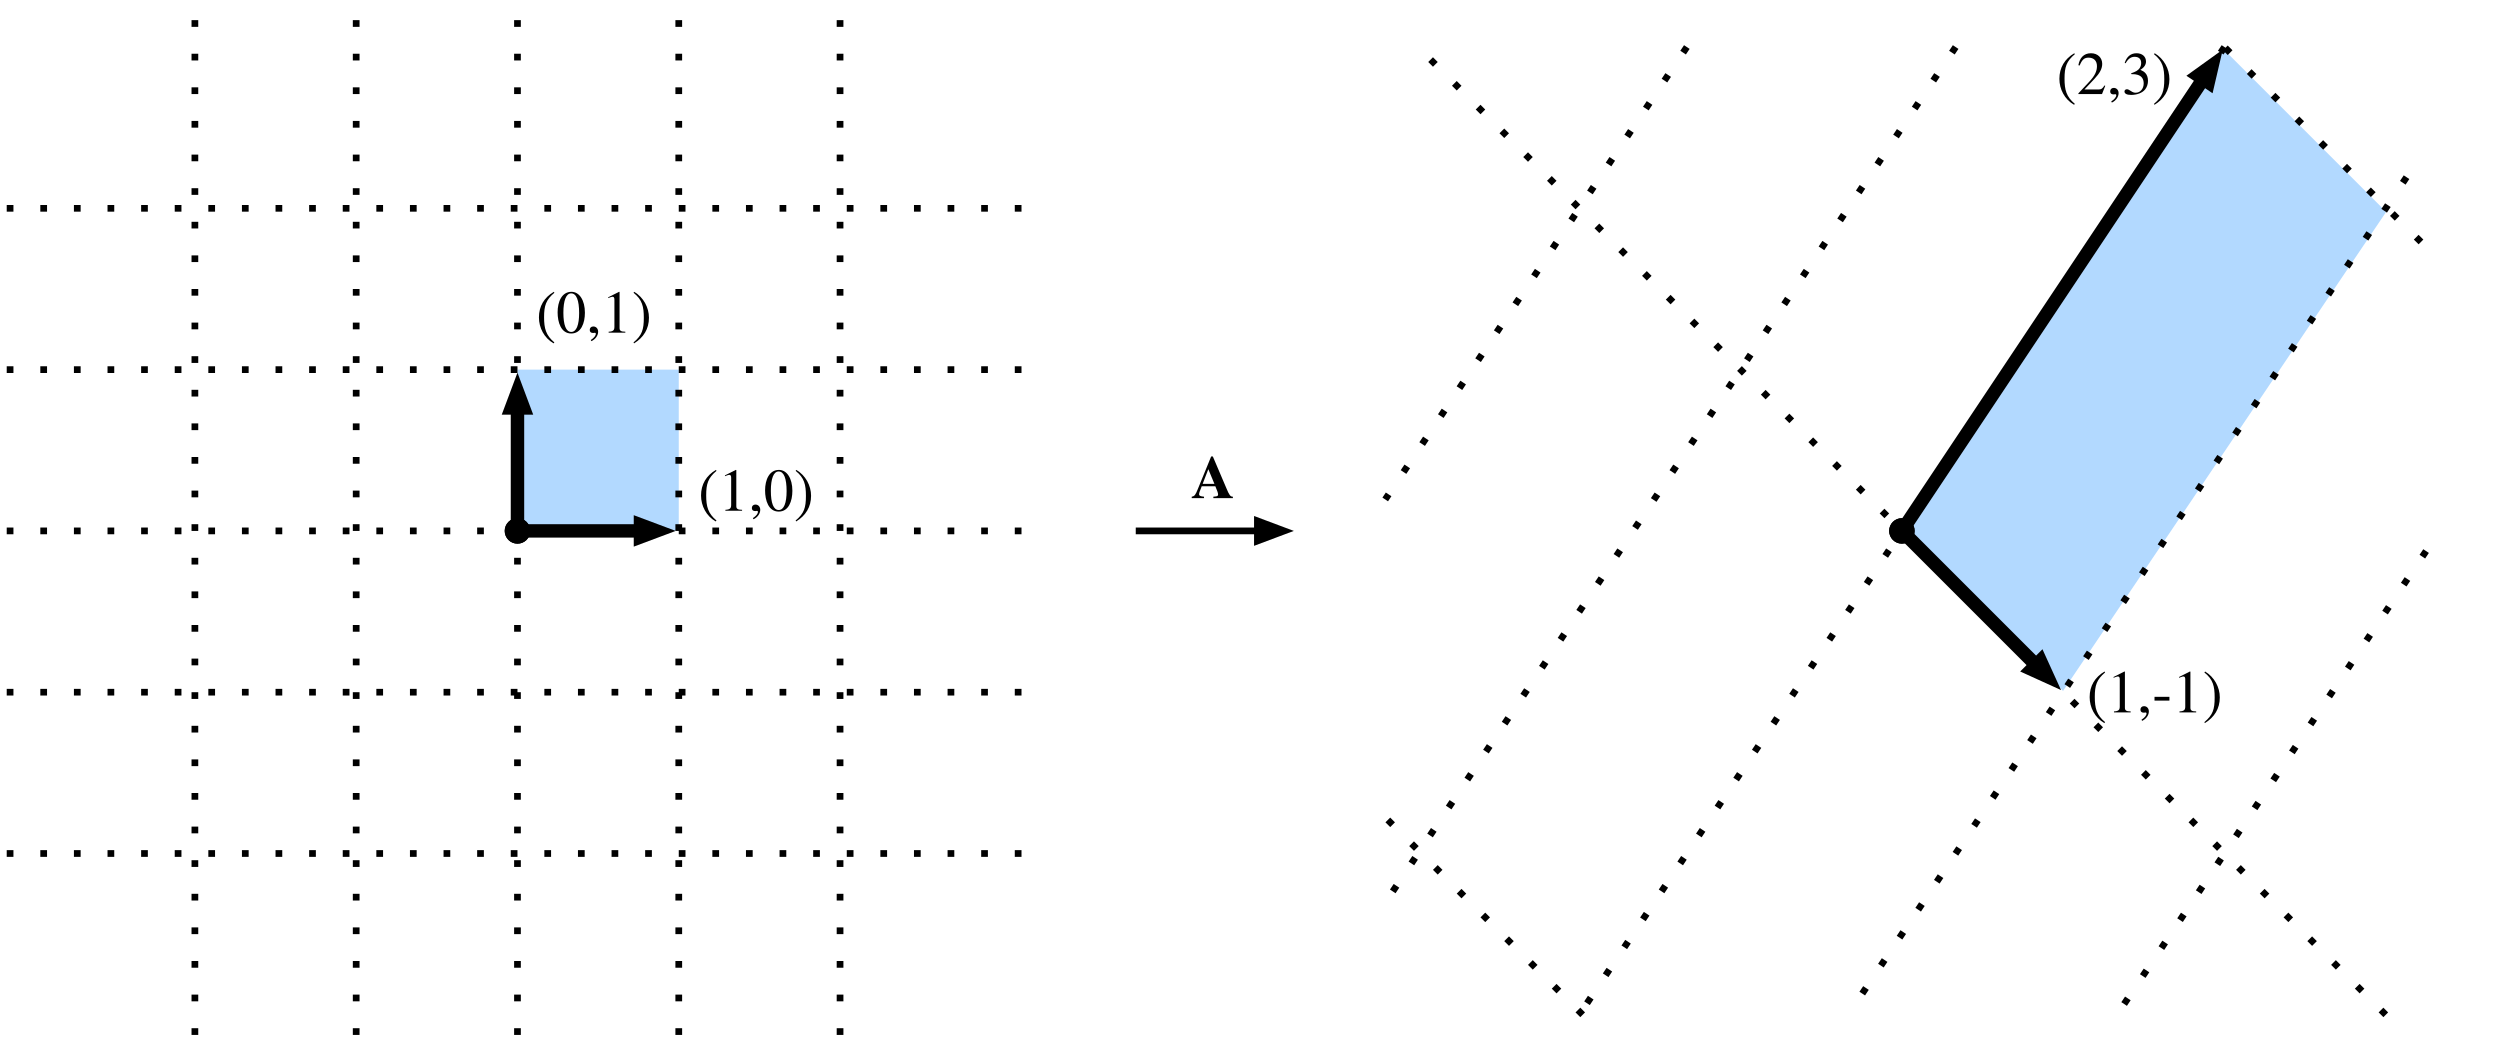
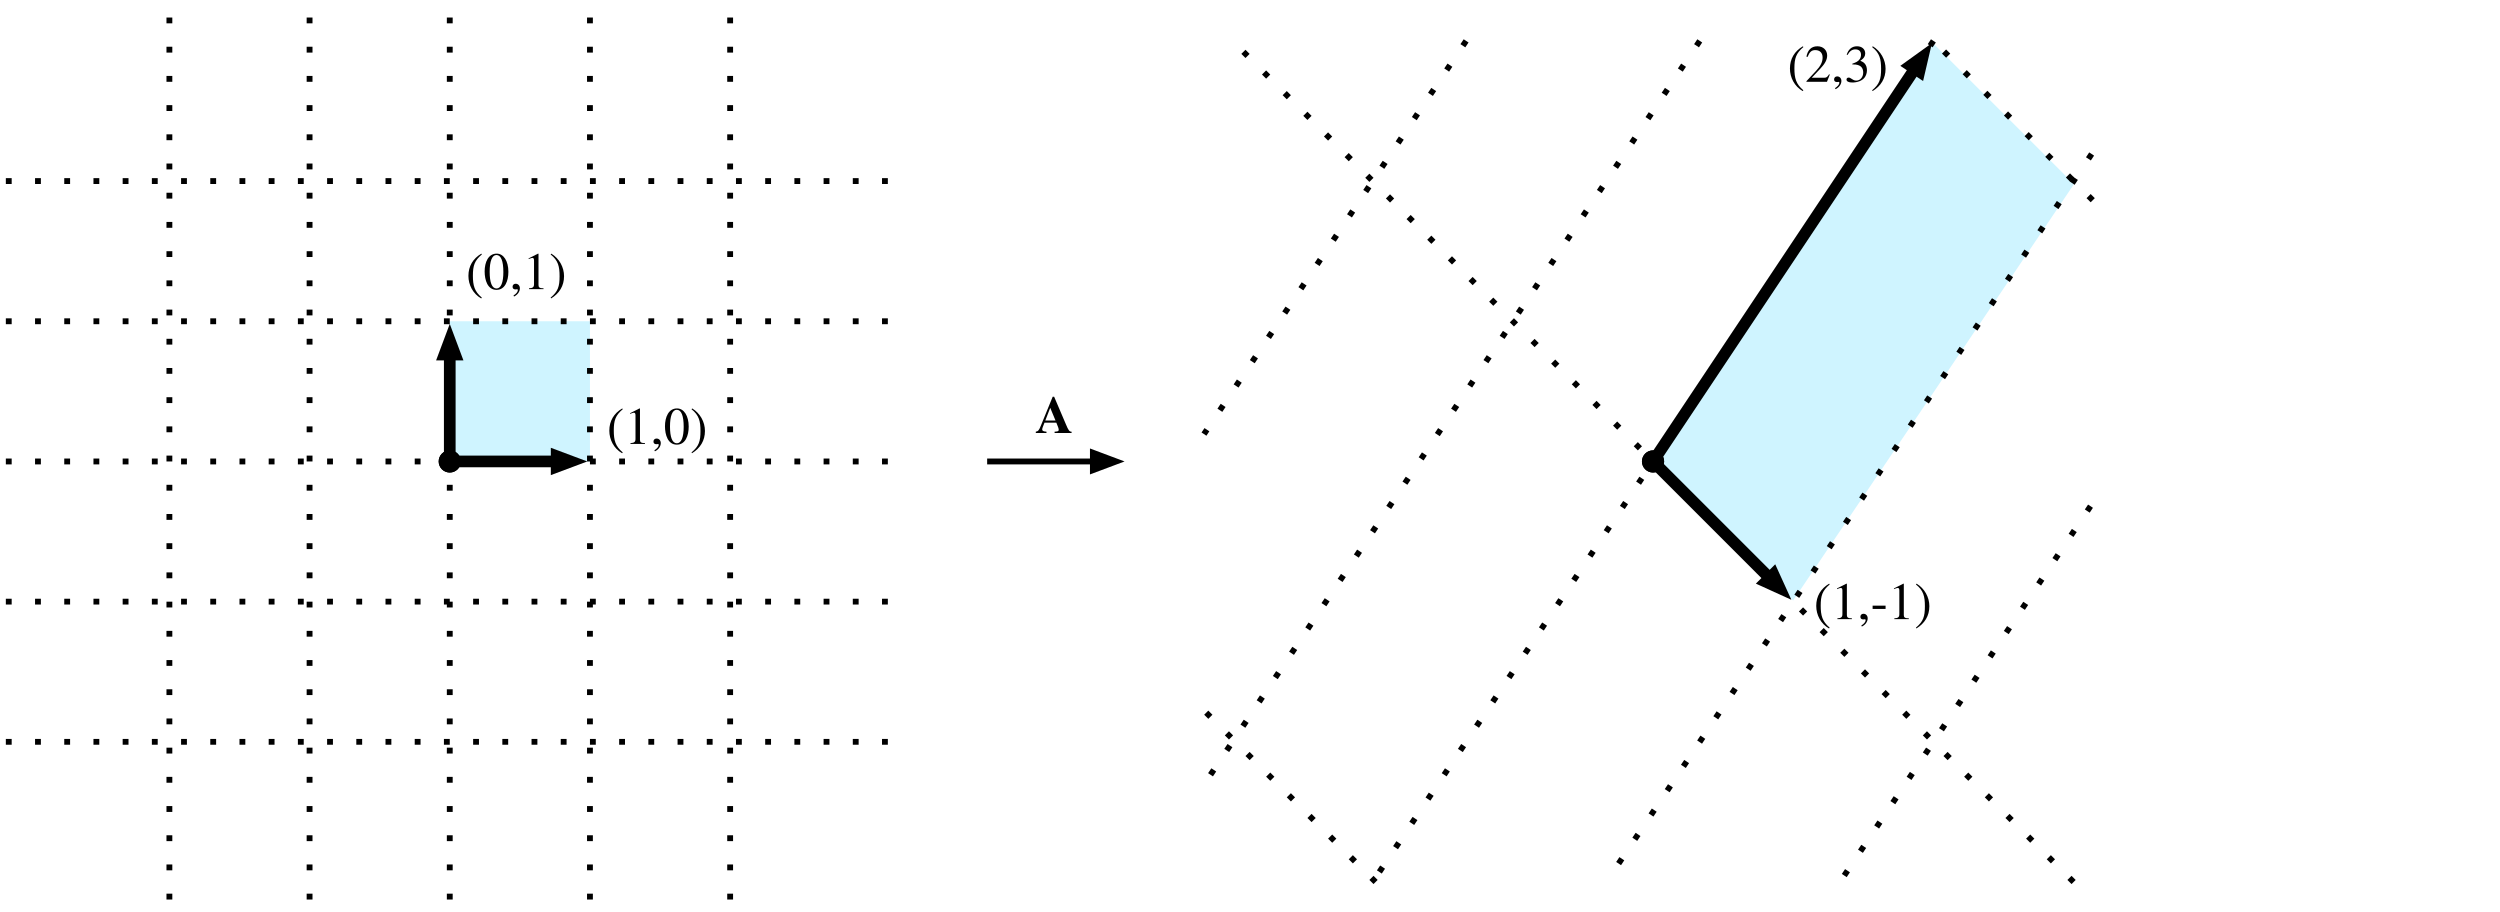
- <svg xmlns="http://www.w3.org/2000/svg" xmlns:xlink="http://www.w3.org/1999/xlink" width="372pt" height="156pt" viewBox="0 0 372 156" version="1.1">
+ <svg xmlns="http://www.w3.org/2000/svg" xmlns:xlink="http://www.w3.org/1999/xlink" width="428pt" height="156pt" viewBox="0 0 428 156" version="1.1">
  <defs>
    <g>
      <symbol overflow="visible" id="glyph0-0">
        <path style="stroke:none;" d="" />
      </symbol>
      <symbol overflow="visible" id="glyph0-1">
        <path style="stroke:none;" d="M 6.203 0 L 6.203 -0.219 C 5.828 -0.219 5.672 -0.422 5.219 -1.516 L 3.219 -6.203 L 2.969 -6.203 L 0.969 -1.312 C 0.625 -0.453 0.5 -0.297 0.078 -0.219 L 0.078 0 L 1.906 0 L 1.906 -0.219 C 1.375 -0.266 1.172 -0.359 1.172 -0.594 C 1.172 -0.812 1.344 -1.188 1.453 -1.469 L 1.562 -1.766 L 3.594 -1.766 C 3.891 -1.062 4 -0.75 4 -0.547 C 4 -0.344 3.891 -0.281 3.594 -0.25 L 3.297 -0.219 L 3.297 0 Z M 3.453 -2.125 L 1.703 -2.125 L 2.547 -4.312 Z M 3.453 -2.125 " />
      </symbol>
      <symbol overflow="visible" id="glyph1-0">
        <path style="stroke:none;" d="" />
      </symbol>
      <symbol overflow="visible" id="glyph1-1">
        <path style="stroke:none;" d="M 2.734 1.453 C 1.469 0.391 1.203 -0.625 1.203 -2.297 C 1.203 -4.031 1.484 -4.875 2.734 -5.938 L 2.656 -6.078 C 1.219 -5.234 0.438 -3.938 0.438 -2.266 C 0.438 -0.734 1.203 0.781 2.625 1.594 Z M 2.734 1.453 " />
      </symbol>
      <symbol overflow="visible" id="glyph1-2">
        <path style="stroke:none;" d="M 4.281 -2.969 C 4.281 -4.812 3.469 -6.078 2.281 -6.078 C 0.844 -6.078 0.219 -4.609 0.219 -3.031 C 0.219 -1.547 0.719 0.125 2.25 0.125 C 3.719 0.125 4.281 -1.422 4.281 -2.969 Z M 3.422 -2.922 C 3.422 -1.141 3.016 -0.109 2.25 -0.109 C 1.469 -0.109 1.078 -1.141 1.078 -2.969 C 1.078 -4.781 1.484 -5.844 2.234 -5.844 C 3.031 -5.844 3.422 -4.797 3.422 -2.922 Z M 3.422 -2.922 " />
      </symbol>
      <symbol overflow="visible" id="glyph1-3">
        <path style="stroke:none;" d="M 0.75 1.266 C 1.375 0.969 1.75 0.406 1.75 -0.141 C 1.75 -0.609 1.438 -0.922 1.031 -0.922 C 0.719 -0.922 0.5 -0.719 0.5 -0.406 C 0.5 -0.094 0.688 0.047 1.016 0.047 C 1.109 0.047 1.203 0.016 1.281 0.016 C 1.344 0.016 1.406 0.078 1.406 0.141 C 1.406 0.438 1.156 0.766 0.656 1.094 Z M 0.75 1.266 " />
      </symbol>
      <symbol overflow="visible" id="glyph1-4">
        <path style="stroke:none;" d="M 3.547 0 L 3.547 -0.141 C 2.875 -0.141 2.688 -0.297 2.688 -0.688 L 2.688 -6.062 L 2.609 -6.078 L 1 -5.266 L 1 -5.141 L 1.234 -5.234 C 1.406 -5.297 1.562 -5.344 1.641 -5.344 C 1.844 -5.344 1.922 -5.203 1.922 -4.891 L 1.922 -0.859 C 1.922 -0.359 1.734 -0.172 1.062 -0.141 L 1.062 0 Z M 3.547 0 " />
      </symbol>
      <symbol overflow="visible" id="glyph1-5">
        <path style="stroke:none;" d="M 0.266 -5.938 C 1.562 -4.906 1.797 -3.875 1.797 -2.203 C 1.797 -0.453 1.531 0.391 0.266 1.453 L 0.344 1.594 C 1.766 0.719 2.562 -0.562 2.562 -2.219 C 2.562 -3.75 1.75 -5.25 0.375 -6.078 Z M 0.266 -5.938 " />
      </symbol>
      <symbol overflow="visible" id="glyph1-6">
        <path style="stroke:none;" d="M 2.562 -1.75 L 2.562 -2.312 L 0.344 -2.312 L 0.344 -1.75 Z M 2.562 -1.75 " />
      </symbol>
      <symbol overflow="visible" id="glyph1-7">
        <path style="stroke:none;" d="M 4.266 -1.234 L 4.141 -1.281 C 3.844 -0.781 3.656 -0.688 3.281 -0.688 L 1.172 -0.688 L 2.656 -2.266 C 3.453 -3.109 3.812 -3.781 3.812 -4.5 C 3.812 -5.391 3.156 -6.078 2.141 -6.078 C 1.031 -6.078 0.453 -5.344 0.266 -4.297 L 0.453 -4.25 C 0.812 -5.125 1.141 -5.422 1.781 -5.422 C 2.547 -5.422 3.031 -4.969 3.031 -4.156 C 3.031 -3.391 2.703 -2.703 1.859 -1.812 L 0.266 -0.109 L 0.266 0 L 3.781 0 Z M 4.266 -1.234 " />
      </symbol>
      <symbol overflow="visible" id="glyph1-8">
        <path style="stroke:none;" d="M 0.547 -4.594 C 0.922 -5.25 1.328 -5.547 1.891 -5.547 C 2.484 -5.547 2.859 -5.234 2.859 -4.625 C 2.859 -4.078 2.578 -3.672 2.141 -3.422 C 1.953 -3.312 1.719 -3.219 1.375 -3.094 L 1.375 -2.969 C 1.891 -2.969 2.094 -2.938 2.297 -2.875 C 2.922 -2.703 3.234 -2.266 3.234 -1.578 C 3.234 -0.812 2.734 -0.203 2.062 -0.203 C 1.812 -0.203 1.625 -0.25 1.281 -0.484 C 1.031 -0.656 0.891 -0.719 0.734 -0.719 C 0.531 -0.719 0.375 -0.578 0.375 -0.391 C 0.375 -0.062 0.719 0.125 1.375 0.125 C 2.172 0.125 3.031 -0.141 3.469 -0.719 C 3.719 -1.047 3.875 -1.5 3.875 -1.969 C 3.875 -2.438 3.734 -2.859 3.484 -3.125 C 3.297 -3.328 3.125 -3.438 2.734 -3.609 C 3.344 -3.969 3.578 -4.422 3.578 -4.844 C 3.578 -5.594 3 -6.078 2.172 -6.078 C 1.234 -6.078 0.672 -5.484 0.406 -4.625 Z M 0.547 -4.594 " />
      </symbol>
    </g>
  </defs>
  <g id="surface1">
-     <path style=" stroke:none;fill-rule:nonzero;fill:rgb(69.804%,85.098%,100%);fill-opacity:1;" d="M 282.738 78.57 L 306.98 102.812 L 355 31.621 L 355 31.465 L 330.82 7.285 Z M 282.738 78.57 " />
-     <path style=" stroke:none;fill-rule:nonzero;fill:rgb(69.804%,85.098%,100%);fill-opacity:1;" d="M 77 55 L 101 55 L 101 79 L 77 79 Z M 77 55 " />
+     <path style=" stroke:none;fill-rule:nonzero;fill:rgb(81.177%,95.686%,100%);fill-opacity:1;" d="M 282.738 78.57 L 306.98 102.812 L 355 31.621 L 355 31.465 L 330.82 7.285 Z M 282.738 78.57 " />
+     <path style=" stroke:none;fill-rule:nonzero;fill:rgb(81.177%,95.686%,100%);fill-opacity:1;" d="M 77 55 L 101 55 L 101 79 L 77 79 Z M 77 55 " />
    <path style="fill:none;stroke-width:1;stroke-linecap:butt;stroke-linejoin:round;stroke:rgb(0%,0%,0%);stroke-opacity:1;stroke-dasharray:1,4;stroke-miterlimit:10;" d="M 0 76 L 152 76 " transform="matrix(1,0,0,1,1,3)" />
    <path style="fill:none;stroke-width:1;stroke-linecap:butt;stroke-linejoin:round;stroke:rgb(0%,0%,0%);stroke-opacity:1;stroke-dasharray:1,4;stroke-miterlimit:10;" d="M 76 0 L 76 152 " transform="matrix(1,0,0,1,1,3)" />
    <path style="fill:none;stroke-width:1;stroke-linecap:butt;stroke-linejoin:round;stroke:rgb(0%,0%,0%);stroke-opacity:1;stroke-dasharray:1,4;stroke-miterlimit:10;" d="M 100 0 L 100 152 " transform="matrix(1,0,0,1,1,3)" />
    <path style="fill:none;stroke-width:1;stroke-linecap:butt;stroke-linejoin:round;stroke:rgb(0%,0%,0%);stroke-opacity:1;stroke-dasharray:1,4;stroke-miterlimit:10;" d="M 124 0 L 124 152 " transform="matrix(1,0,0,1,1,3)" />
    <path style="fill:none;stroke-width:1;stroke-linecap:butt;stroke-linejoin:round;stroke:rgb(0%,0%,0%);stroke-opacity:1;stroke-dasharray:1,4;stroke-miterlimit:10;" d="M 52 0 L 52 152 " transform="matrix(1,0,0,1,1,3)" />
    <path style="fill:none;stroke-width:1;stroke-linecap:butt;stroke-linejoin:round;stroke:rgb(0%,0%,0%);stroke-opacity:1;stroke-dasharray:1,4;stroke-miterlimit:10;" d="M 28 0 L 28 152 " transform="matrix(1,0,0,1,1,3)" />
    <path style="fill:none;stroke-width:1;stroke-linecap:butt;stroke-linejoin:round;stroke:rgb(0%,0%,0%);stroke-opacity:1;stroke-dasharray:1,4;stroke-miterlimit:10;" d="M 0 52 L 152 52 " transform="matrix(1,0,0,1,1,3)" />
    <path style="fill:none;stroke-width:1;stroke-linecap:butt;stroke-linejoin:round;stroke:rgb(0%,0%,0%);stroke-opacity:1;stroke-dasharray:1,4;stroke-miterlimit:10;" d="M 0 28 L 152 28 " transform="matrix(1,0,0,1,1,3)" />
    <path style="fill:none;stroke-width:1;stroke-linecap:butt;stroke-linejoin:round;stroke:rgb(0%,0%,0%);stroke-opacity:1;stroke-dasharray:1,4;stroke-miterlimit:10;" d="M 0 100 L 152 100 " transform="matrix(1,0,0,1,1,3)" />
    <path style="fill:none;stroke-width:1;stroke-linecap:butt;stroke-linejoin:round;stroke:rgb(0%,0%,0%);stroke-opacity:1;stroke-dasharray:1,4;stroke-miterlimit:10;" d="M 0 124 L 152 124 " transform="matrix(1,0,0,1,1,3)" />
    <path style="fill:none;stroke-width:2;stroke-linecap:butt;stroke-linejoin:round;stroke:rgb(0%,0%,0%);stroke-opacity:1;stroke-miterlimit:10;" d="M 76 57.699 L 76 75.102 " transform="matrix(1,0,0,1,1,3)" />
    <path style="fill-rule:nonzero;fill:rgb(0%,0%,0%);fill-opacity:1;stroke-width:2;stroke-linecap:butt;stroke-linejoin:miter;stroke:rgb(0%,0%,0%);stroke-opacity:1;stroke-miterlimit:10;" d="M 75.363 75.363 C 75.715 75.012 76.285 75.012 76.637 75.363 C 76.988 75.715 76.988 76.285 76.637 76.637 C 76.285 76.988 75.715 76.988 75.363 76.637 C 75.012 76.285 75.012 75.715 75.363 75.363 " transform="matrix(1,0,0,1,1,3)" />
    <path style="fill-rule:nonzero;fill:rgb(0%,0%,0%);fill-opacity:1;stroke-width:2;stroke-linecap:butt;stroke-linejoin:miter;stroke:rgb(0%,0%,0%);stroke-opacity:1;stroke-miterlimit:10;" d="M 76 55.301 L 75.102 57.699 L 76.898 57.699 Z M 76 55.301 " transform="matrix(1,0,0,1,1,3)" />
    <path style="fill:none;stroke-width:2;stroke-linecap:butt;stroke-linejoin:round;stroke:rgb(0%,0%,0%);stroke-opacity:1;stroke-miterlimit:10;" d="M 94.301 76 L 76.898 76 " transform="matrix(1,0,0,1,1,3)" />
    <path style="fill-rule:nonzero;fill:rgb(0%,0%,0%);fill-opacity:1;stroke-width:2;stroke-linecap:butt;stroke-linejoin:miter;stroke:rgb(0%,0%,0%);stroke-opacity:1;stroke-miterlimit:10;" d="M 76.637 75.363 C 76.988 75.715 76.988 76.285 76.637 76.637 C 76.285 76.988 75.715 76.988 75.363 76.637 C 75.012 76.285 75.012 75.715 75.363 75.363 C 75.715 75.012 76.285 75.012 76.637 75.363 " transform="matrix(1,0,0,1,1,3)" />
    <path style="fill-rule:nonzero;fill:rgb(0%,0%,0%);fill-opacity:1;stroke-width:2;stroke-linecap:butt;stroke-linejoin:miter;stroke:rgb(0%,0%,0%);stroke-opacity:1;stroke-miterlimit:10;" d="M 96.699 76 L 94.301 75.102 L 94.301 76.898 Z M 96.699 76 " transform="matrix(1,0,0,1,1,3)" />
    <path style="fill:none;stroke-width:2;stroke-linecap:butt;stroke-linejoin:round;stroke:rgb(0%,0%,0%);stroke-opacity:1;stroke-miterlimit:10;" d="M 326.84 8.742 L 282.5 75.25 " transform="matrix(1,0,0,1,1,3)" />
    <path style="fill-rule:nonzero;fill:rgb(0%,0%,0%);fill-opacity:1;stroke-width:2;stroke-linecap:butt;stroke-linejoin:miter;stroke:rgb(0%,0%,0%);stroke-opacity:1;stroke-miterlimit:10;" d="M 281.824 75.117 C 282.312 75.02 282.785 75.336 282.883 75.824 C 282.98 76.312 282.664 76.785 282.176 76.883 C 281.688 76.98 281.215 76.664 281.117 76.176 C 281.02 75.688 281.336 75.215 281.824 75.117 " transform="matrix(1,0,0,1,1,3)" />
    <path style="fill-rule:nonzero;fill:rgb(0%,0%,0%);fill-opacity:1;stroke-width:2;stroke-linecap:butt;stroke-linejoin:miter;stroke:rgb(0%,0%,0%);stroke-opacity:1;stroke-miterlimit:10;" d="M 328.168 6.746 L 326.09 8.242 L 327.586 9.242 Z M 328.168 6.746 " transform="matrix(1,0,0,1,1,3)" />
    <path style="fill:none;stroke-width:2;stroke-linecap:butt;stroke-linejoin:round;stroke:rgb(0%,0%,0%);stroke-opacity:1;stroke-miterlimit:10;" d="M 301.969 95.969 L 282.637 76.637 " transform="matrix(1,0,0,1,1,3)" />
    <path style="fill-rule:nonzero;fill:rgb(0%,0%,0%);fill-opacity:1;stroke-width:2;stroke-linecap:butt;stroke-linejoin:miter;stroke:rgb(0%,0%,0%);stroke-opacity:1;stroke-miterlimit:10;" d="M 282.898 76 C 282.898 76.496 282.496 76.898 282 76.898 C 281.504 76.898 281.102 76.496 281.102 76 C 281.102 75.504 281.504 75.102 282 75.102 C 282.496 75.102 282.898 75.504 282.898 76 " transform="matrix(1,0,0,1,1,3)" />
    <path style="fill-rule:nonzero;fill:rgb(0%,0%,0%);fill-opacity:1;stroke-width:2;stroke-linecap:butt;stroke-linejoin:miter;stroke:rgb(0%,0%,0%);stroke-opacity:1;stroke-miterlimit:10;" d="M 303.668 97.668 L 302.605 95.332 L 301.332 96.605 Z M 303.668 97.668 " transform="matrix(1,0,0,1,1,3)" />
    <path style="fill:none;stroke-width:1;stroke-linecap:butt;stroke-linejoin:round;stroke:rgb(0%,0%,0%);stroke-opacity:1;stroke-dasharray:1,4;stroke-miterlimit:10;" d="M 330 4 L 234 148 " transform="matrix(1,0,0,1,1,3)" />
    <path style="fill:none;stroke-width:1;stroke-linecap:butt;stroke-linejoin:round;stroke:rgb(0%,0%,0%);stroke-opacity:1;stroke-dasharray:1,4;stroke-miterlimit:10;" d="M 354 148 L 210 4 " transform="matrix(1,0,0,1,1,3)" />
    <path style="fill:none;stroke-width:1;stroke-linecap:butt;stroke-linejoin:round;stroke:rgb(0%,0%,0%);stroke-opacity:1;stroke-dasharray:1,4;stroke-miterlimit:10;" d="M 234.5 148 L 205.301 118.801 " transform="matrix(1,0,0,1,1,3)" />
    <path style="fill:none;stroke-width:1;stroke-linecap:butt;stroke-linejoin:round;stroke:rgb(0%,0%,0%);stroke-opacity:1;stroke-dasharray:1,4;stroke-miterlimit:10;" d="M 250 4 L 205.121 71.32 " transform="matrix(1,0,0,1,1,3)" />
    <path style="fill:none;stroke-width:1;stroke-linecap:butt;stroke-linejoin:round;stroke:rgb(0%,0%,0%);stroke-opacity:1;stroke-dasharray:1,4;stroke-miterlimit:10;" d="M 290 4 L 205.043 131.438 " transform="matrix(1,0,0,1,1,3)" />
    <path style="fill:none;stroke-width:1;stroke-linecap:butt;stroke-linejoin:round;stroke:rgb(0%,0%,0%);stroke-opacity:1;stroke-dasharray:1,4;stroke-miterlimit:10;" d="M 357.09 23.367 L 274 148 " transform="matrix(1,0,0,1,1,3)" />
-     <path style="fill:none;stroke-width:1;stroke-linecap:butt;stroke-linejoin:round;stroke:rgb(0%,0%,0%);stroke-opacity:1;stroke-dasharray:1,4;stroke-miterlimit:10;" d="M 359.242 33 L 330 4 " transform="matrix(1,0,0,1,1,3)" />
-     <path style="fill:none;stroke-width:1;stroke-linecap:butt;stroke-linejoin:round;stroke:rgb(0%,0%,0%);stroke-opacity:1;stroke-dasharray:1,4;stroke-miterlimit:10;" d="M 360 79 L 314 148 " transform="matrix(1,0,0,1,1,3)" />
+     <path style="fill:none;stroke-width:1;stroke-linecap:butt;stroke-linejoin:round;stroke:rgb(0%,0%,0%);stroke-opacity:1;stroke-dasharray:1,4;stroke-miterlimit:10;" d="M 357.277 31.277 L 330 4 " transform="matrix(1,0,0,1,1,3)" />
+     <path style="fill:none;stroke-width:1;stroke-linecap:butt;stroke-linejoin:round;stroke:rgb(0%,0%,0%);stroke-opacity:1;stroke-dasharray:1,4;stroke-miterlimit:10;" d="M 356.895 83.66 L 314 148 " transform="matrix(1,0,0,1,1,3)" />
    <path style="fill:none;stroke-width:1;stroke-linecap:butt;stroke-linejoin:round;stroke:rgb(0%,0%,0%);stroke-opacity:1;stroke-miterlimit:10;" d="M 186.102 76 L 168 76 " transform="matrix(1,0,0,1,1,3)" />
    <path style="fill-rule:nonzero;fill:rgb(0%,0%,0%);fill-opacity:1;stroke-width:1;stroke-linecap:butt;stroke-linejoin:miter;stroke:rgb(0%,0%,0%);stroke-opacity:1;stroke-miterlimit:10;" d="M 190.102 76 L 186.102 74.5 L 186.102 77.5 Z M 190.102 76 " transform="matrix(1,0,0,1,1,3)" />
    <g style="fill:rgb(0%,0%,0%);fill-opacity:1;">
      <use xlink:href="#glyph0-1" x="177.251" y="74.126" />
    </g>
    <g style="fill:rgb(0%,0%,0%);fill-opacity:1;">
      <use xlink:href="#glyph1-1" x="79.756" y="49.5" />
      <use xlink:href="#glyph1-2" x="82.753" y="49.5" />
      <use xlink:href="#glyph1-3" x="87.253" y="49.5" />
      <use xlink:href="#glyph1-4" x="89.503" y="49.5" />
      <use xlink:href="#glyph1-5" x="94.003" y="49.5" />
    </g>
    <g style="fill:rgb(0%,0%,0%);fill-opacity:1;">
      <use xlink:href="#glyph1-1" x="103.878" y="76" />
      <use xlink:href="#glyph1-4" x="106.875" y="76" />
      <use xlink:href="#glyph1-3" x="111.375" y="76" />
      <use xlink:href="#glyph1-2" x="113.625" y="76" />
      <use xlink:href="#glyph1-5" x="118.125" y="76" />
    </g>
    <g style="fill:rgb(0%,0%,0%);fill-opacity:1;">
      <use xlink:href="#glyph1-1" x="310.502" y="106" />
      <use xlink:href="#glyph1-4" x="313.498" y="106" />
      <use xlink:href="#glyph1-3" x="317.998" y="106" />
      <use xlink:href="#glyph1-6" x="320.248" y="106" />
      <use xlink:href="#glyph1-4" x="323.245" y="106" />
      <use xlink:href="#glyph1-5" x="327.745" y="106" />
    </g>
    <g style="fill:rgb(0%,0%,0%);fill-opacity:1;">
      <use xlink:href="#glyph1-1" x="306" y="14" />
      <use xlink:href="#glyph1-7" x="308.997" y="14" />
      <use xlink:href="#glyph1-3" x="313.497" y="14" />
      <use xlink:href="#glyph1-8" x="315.747" y="14" />
      <use xlink:href="#glyph1-5" x="320.247" y="14" />
    </g>
  </g>
</svg>
